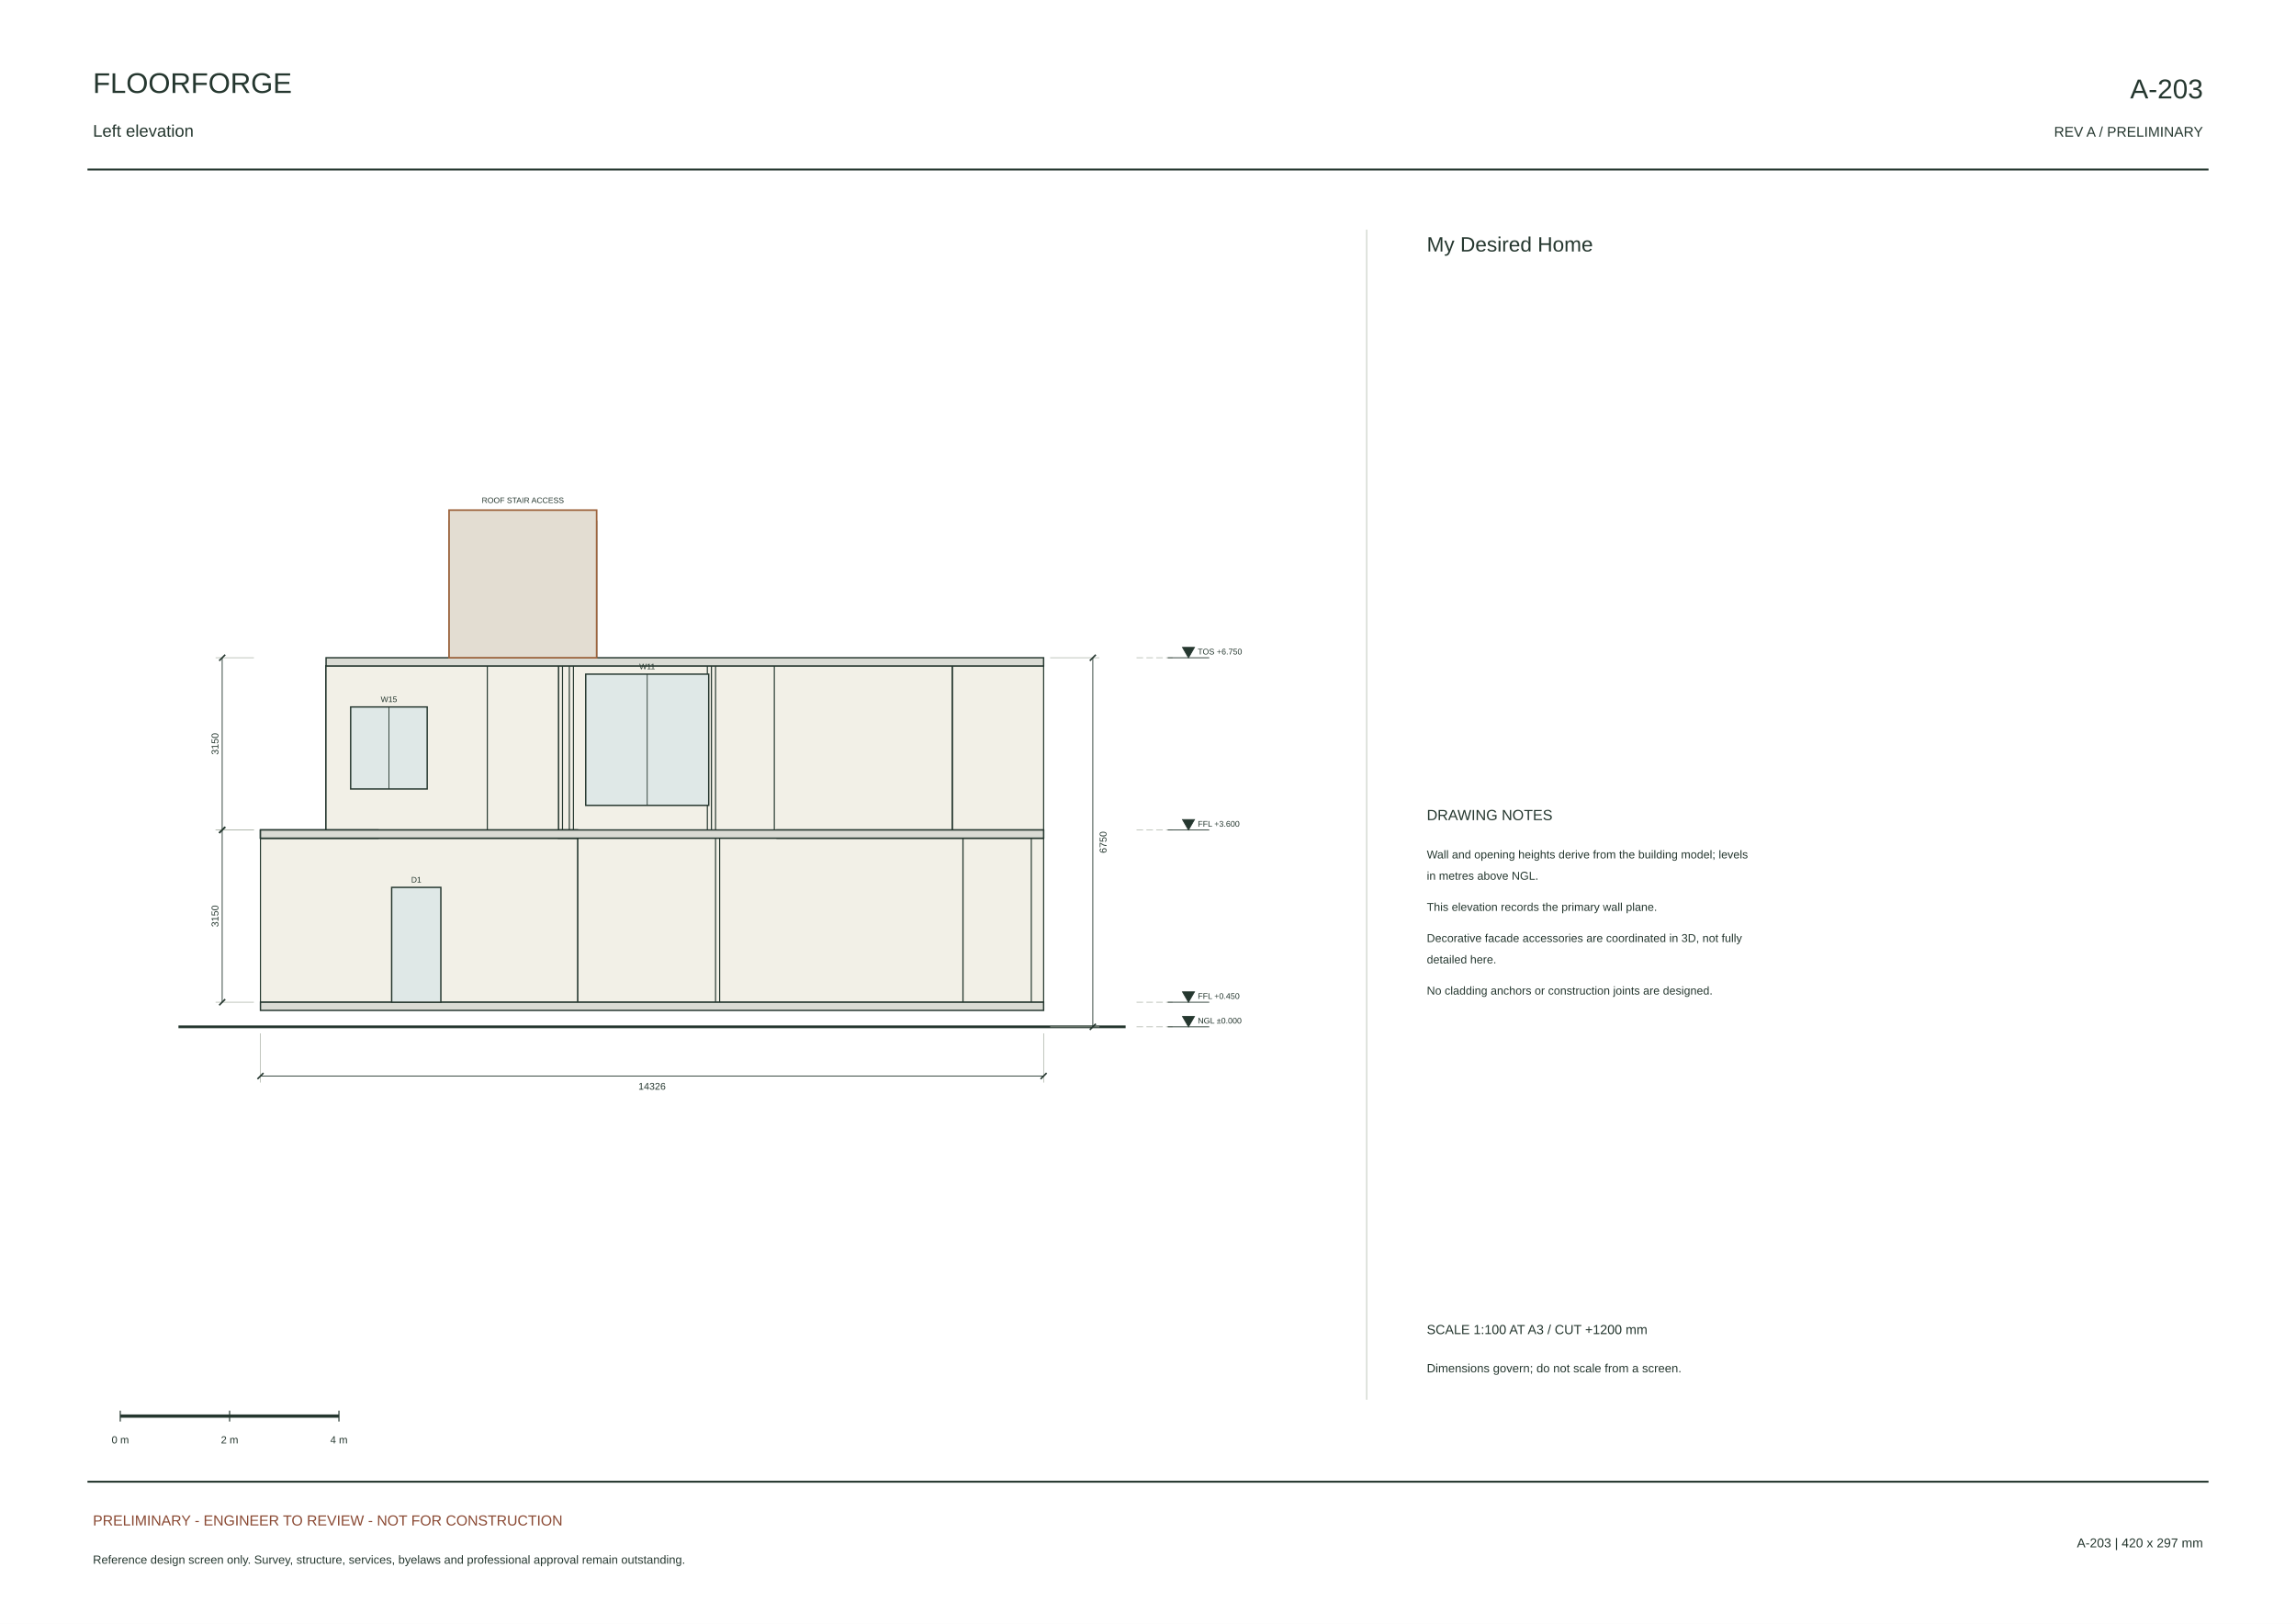
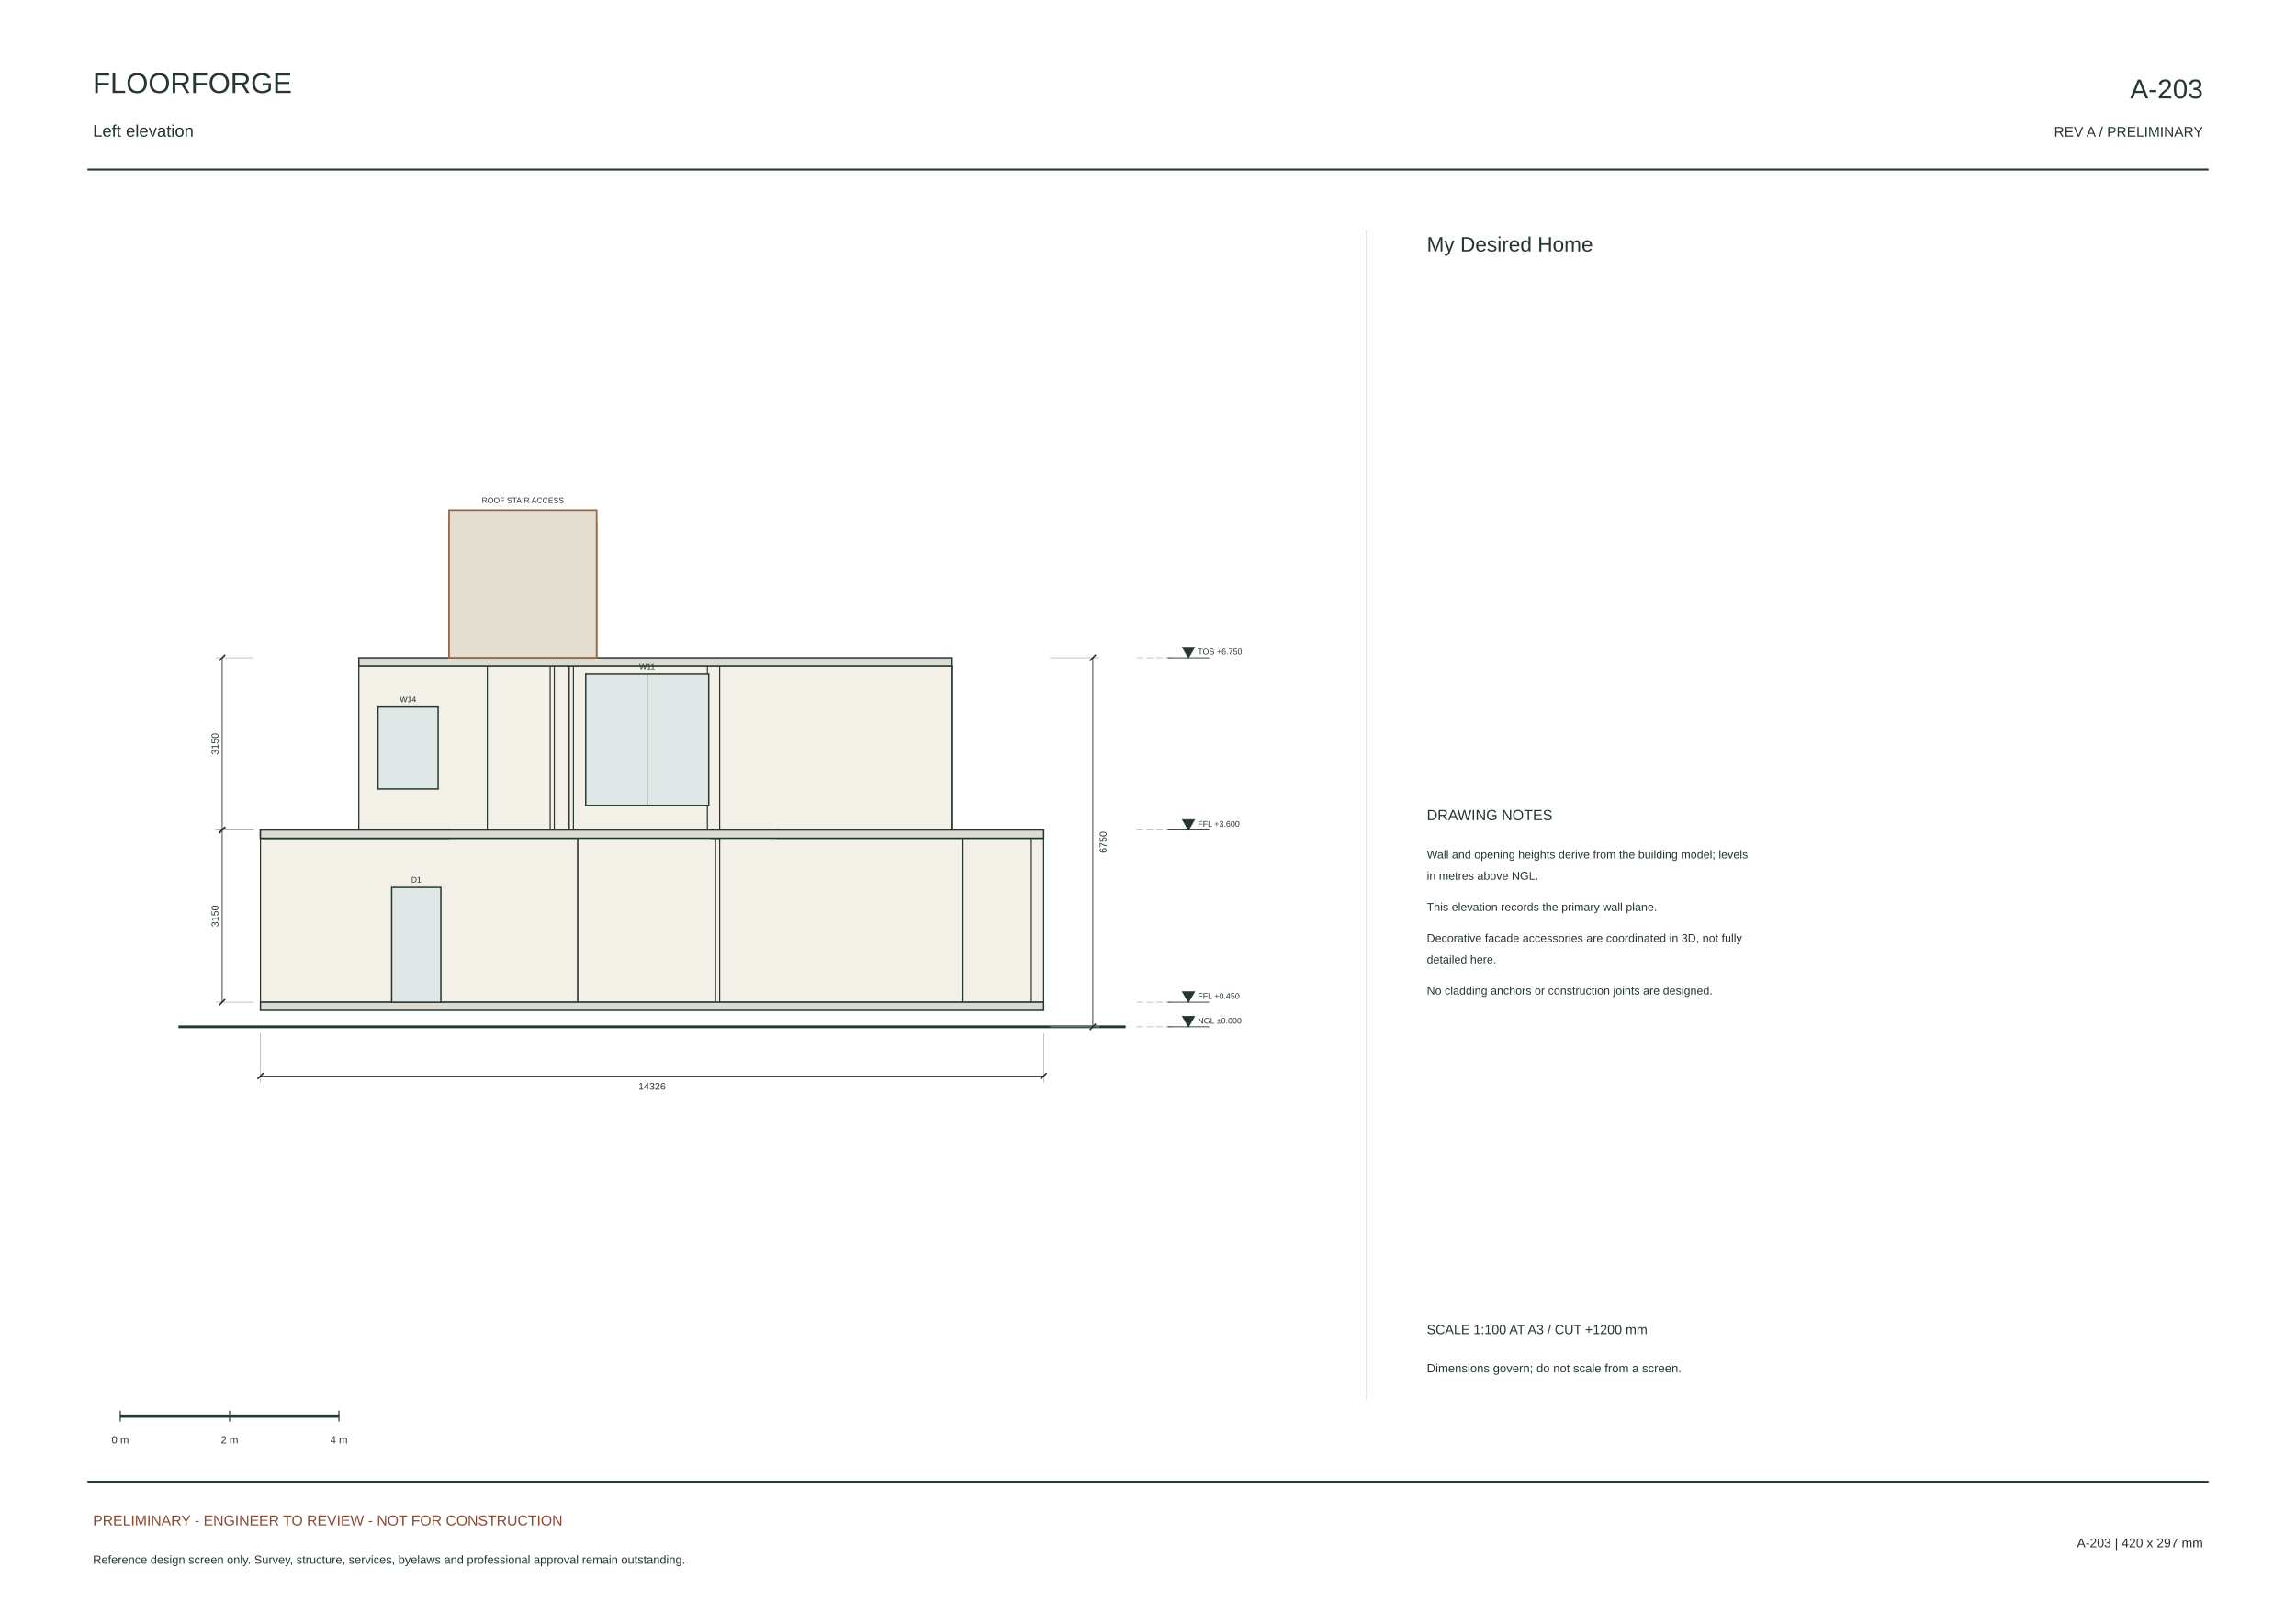
<svg xmlns="http://www.w3.org/2000/svg" width="420mm" height="297mm" viewBox="0 0 420 297">
  <rect width="420" height="297" fill="white" />
  <g font-family="Arial,Helvetica,sans-serif">
    <path d="M 16 31 H 404 M 16 271 H 404" stroke="#25372f" stroke-width=".35" />
    <text x="17" y="17" fill="#25372f" font-size="5.2" text-anchor="start">FLOORFORGE</text>
    <text x="17" y="25" fill="#25372f" font-size="3.1" text-anchor="start">Left elevation</text>
    <text x="403" y="18" fill="#25372f" font-size="5" text-anchor="end">A-203</text>
    <text x="403" y="25" fill="#25372f" font-size="2.6" text-anchor="end">REV A / PRELIMINARY</text>
    <polygon points="82.145,183.3 124.145,183.3 124.145,153.3 82.145,153.3" fill="#f2f0e7" stroke="#25372f" stroke-width="0.2" />
    <polygon points="82.145,183.3 83.645,183.3 83.645,153.3 82.145,153.3" fill="#f2f0e7" stroke="#25372f" stroke-width="0.2" />
    <polygon points="82.145,183.3 83.645,183.3 83.645,153.3 82.145,153.3" fill="#f2f0e7" stroke="#25372f" stroke-width="0.2" />
    <polygon points="82.145,183.3 83.645,183.3 83.645,153.3 82.145,153.3" fill="#f2f0e7" stroke="#25372f" stroke-width="0.2" />
    <polygon points="122.645,183.3 181.905,183.3 181.905,153.3 122.645,153.3" fill="#f2f0e7" stroke="#25372f" stroke-width="0.2" />
    <polygon points="122.645,183.3 124.145,183.3 124.145,153.3 122.645,153.3" fill="#f2f0e7" stroke="#25372f" stroke-width="0.2" />
    <polygon points="180.405,183.3 181.905,183.3 181.905,153.3 180.405,153.3" fill="#f2f0e7" stroke="#25372f" stroke-width="0.2" />
    <polygon points="180.405,183.3 181.905,183.3 181.905,153.3 180.405,153.3" fill="#f2f0e7" stroke="#25372f" stroke-width="0.2" />
    <polygon points="47.645,183.3 69.145,183.3 69.145,153.3 47.645,153.3" fill="#f2f0e7" stroke="#25372f" stroke-width="0.2" />
    <polygon points="47.645,183.3 49.145,183.3 49.145,153.3 47.645,153.3" fill="#f2f0e7" stroke="#25372f" stroke-width="0.2" />
    <polygon points="67.645,183.3 69.145,183.3 69.145,153.3 67.645,153.3" fill="#f2f0e7" stroke="#25372f" stroke-width="0.2" />
    <polygon points="67.645,183.3 69.145,183.3 69.145,153.3 67.645,153.3" fill="#f2f0e7" stroke="#25372f" stroke-width="0.2" />
    <polygon points="67.645,183.3 69.145,183.3 69.145,153.3 67.645,153.3" fill="#f2f0e7" stroke="#25372f" stroke-width="0.2" />
    <polygon points="47.645,183.3 69.145,183.3 69.145,153.3 47.645,153.3" fill="#f2f0e7" stroke="#25372f" stroke-width="0.2" />
    <polygon points="47.645,183.3 49.145,183.3 49.145,153.3 47.645,153.3" fill="#f2f0e7" stroke="#25372f" stroke-width="0.2" />
    <polygon points="67.645,183.3 69.895,183.3 69.895,153.3 67.645,153.3" fill="#f2f0e7" stroke="#25372f" stroke-width="0.2" />
    <polygon points="68.395,183.3 82.895,183.3 82.895,153.3 68.395,153.3" fill="#f2f0e7" stroke="#25372f" stroke-width="0.2" />
    <polygon points="81.395,183.3 83.645,183.3 83.645,153.3 81.395,153.3" fill="#f2f0e7" stroke="#25372f" stroke-width="0.2" />
    <polygon points="82.145,183.3 83.645,183.3 83.645,153.3 82.145,153.3" fill="#f2f0e7" stroke="#25372f" stroke-width="0.2" />
    <polygon points="164.145,183.3 181.905,183.3 181.905,153.3 164.145,153.3" fill="#f2f0e7" stroke="#25372f" stroke-width="0.2" />
    <polygon points="164.145,183.3 165.645,183.3 165.645,153.3 164.145,153.3" fill="#f2f0e7" stroke="#25372f" stroke-width="0.2" />
    <polygon points="180.405,183.3 182.655,183.3 182.655,153.3 180.405,153.3" fill="#f2f0e7" stroke="#25372f" stroke-width="0.2" />
    <polygon points="181.155,183.3 190.905,183.3 190.905,153.3 181.155,153.3" fill="#f2f0e7" stroke="#25372f" stroke-width="0.2" />
    <polygon points="189.405,183.3 190.905,183.3 190.905,153.3 189.405,153.3" fill="#f2f0e7" stroke="#25372f" stroke-width="0.2" />
    <polygon points="82.145,183.3 124.145,183.3 124.145,153.3 82.145,153.3" fill="#f2f0e7" stroke="#25372f" stroke-width="0.2" />
    <polygon points="82.145,183.3 83.645,183.3 83.645,153.3 82.145,153.3" fill="#f2f0e7" stroke="#25372f" stroke-width="0.2" />
    <polygon points="122.645,183.3 124.145,183.3 124.145,153.3 122.645,153.3" fill="#f2f0e7" stroke="#25372f" stroke-width="0.2" />
    <polygon points="122.645,183.3 133.145,183.3 133.145,153.3 122.645,153.3" fill="#f2f0e7" stroke="#25372f" stroke-width="0.2" />
    <polygon points="131.645,183.3 133.895,183.3 133.895,153.3 131.645,153.3" fill="#f2f0e7" stroke="#25372f" stroke-width="0.2" />
    <polygon points="132.395,183.3 142.895,183.3 142.895,153.3 132.395,153.3" fill="#f2f0e7" stroke="#25372f" stroke-width="0.2" />
    <polygon points="141.395,183.3 165.645,183.3 165.645,153.3 141.395,153.3" fill="#f2f0e7" stroke="#25372f" stroke-width="0.2" />
    <polygon points="131.645,183.3 133.145,183.3 133.145,153.3 131.645,153.3" fill="#f2f0e7" stroke="#25372f" stroke-width="0.2" />
    <polygon points="131.645,183.3 133.145,183.3 133.145,153.3 131.645,153.3" fill="#f2f0e7" stroke="#25372f" stroke-width="0.2" />
    <polygon points="131.645,183.3 133.145,183.3 133.145,153.3 131.645,153.3" fill="#f2f0e7" stroke="#25372f" stroke-width="0.2" />
    <polygon points="131.645,183.3 133.145,183.3 133.145,153.3 131.645,153.3" fill="#f2f0e7" stroke="#25372f" stroke-width="0.2" />
    <polygon points="164.145,183.3 165.645,183.3 165.645,153.3 164.145,153.3" fill="#f2f0e7" stroke="#25372f" stroke-width="0.2" />
    <polygon points="142.145,183.3 158.145,183.3 158.145,153.3 142.145,153.3" fill="#f2f0e7" stroke="#25372f" stroke-width="0.2" />
    <polygon points="142.145,183.3 143.645,183.3 143.645,153.3 142.145,153.3" fill="#f2f0e7" stroke="#25372f" stroke-width="0.2" />
    <polygon points="142.145,183.3 143.645,183.3 143.645,153.3 142.145,153.3" fill="#f2f0e7" stroke="#25372f" stroke-width="0.2" />
    <polygon points="142.145,183.3 143.645,183.3 143.645,153.3 142.145,153.3" fill="#f2f0e7" stroke="#25372f" stroke-width="0.2" />
    <polygon points="156.645,183.3 165.645,183.3 165.645,153.3 156.645,153.3" fill="#f2f0e7" stroke="#25372f" stroke-width="0.2" />
    <polygon points="156.645,183.3 158.145,183.3 158.145,153.3 156.645,153.3" fill="#f2f0e7" stroke="#25372f" stroke-width="0.2" />
    <polygon points="164.145,183.3 190.905,183.3 190.905,153.3 164.145,153.3" fill="#f2f0e7" stroke="#25372f" stroke-width="0.2" />
    <polygon points="189.405,183.3 190.905,183.3 190.905,153.3 189.405,153.3" fill="#f2f0e7" stroke="#25372f" stroke-width="0.2" />
    <polygon points="47.645,183.3 67.145,183.3 67.145,153.3 47.645,153.3" fill="#f2f0e7" stroke="#25372f" stroke-width="0.2" />
    <polygon points="47.645,183.3 49.145,183.3 49.145,153.3 47.645,153.3" fill="#f2f0e7" stroke="#25372f" stroke-width="0.2" />
    <polygon points="65.645,183.3 83.645,183.3 83.645,153.3 65.645,153.3" fill="#f2f0e7" stroke="#25372f" stroke-width="0.2" />
    <polygon points="65.645,183.3 67.145,183.3 67.145,153.3 65.645,153.3" fill="#f2f0e7" stroke="#25372f" stroke-width="0.2" />
    <polygon points="82.145,183.3 90.645,183.3 90.645,153.3 82.145,153.3" fill="#f2f0e7" stroke="#25372f" stroke-width="0.2" />
    <polygon points="89.145,183.3 90.645,183.3 90.645,153.3 89.145,153.3" fill="#f2f0e7" stroke="#25372f" stroke-width="0.2" />
    <polygon points="131.645,183.3 133.895,183.3 133.895,153.3 131.645,153.3" fill="#f2f0e7" stroke="#25372f" stroke-width="0.2" />
    <polygon points="132.395,183.3 142.895,183.3 142.895,153.3 132.395,153.3" fill="#f2f0e7" stroke="#25372f" stroke-width="0.2" />
    <polygon points="141.395,183.3 143.645,183.3 143.645,153.3 141.395,153.3" fill="#f2f0e7" stroke="#25372f" stroke-width="0.2" />
    <polygon points="131.645,183.3 133.145,183.3 133.145,153.3 131.645,153.3" fill="#f2f0e7" stroke="#25372f" stroke-width="0.2" />
    <polygon points="142.145,183.3 158.145,183.3 158.145,153.3 142.145,153.3" fill="#f2f0e7" stroke="#25372f" stroke-width="0.2" />
    <polygon points="156.645,183.3 176.145,183.3 176.145,153.3 156.645,153.3" fill="#f2f0e7" stroke="#25372f" stroke-width="0.2" />
    <polygon points="174.645,183.3 176.895,183.3 176.895,153.3 174.645,153.3" fill="#f2f0e7" stroke="#25372f" stroke-width="0.2" />
    <polygon points="175.395,183.3 190.155,183.3 190.155,153.3 175.395,153.3" fill="#f2f0e7" stroke="#25372f" stroke-width="0.2" />
    <polygon points="188.655,183.3 190.905,183.3 190.905,153.3 188.655,153.3" fill="#f2f0e7" stroke="#25372f" stroke-width="0.2" />
    <polygon points="174.645,183.3 176.145,183.3 176.145,153.3 174.645,153.3" fill="#f2f0e7" stroke="#25372f" stroke-width="0.2" />
    <polygon points="174.645,183.3 176.145,183.3 176.145,153.3 174.645,153.3" fill="#f2f0e7" stroke="#25372f" stroke-width="0.2" />
    <polygon points="47.645,183.3 67.145,183.3 67.145,153.3 47.645,153.3" fill="#f2f0e7" stroke="#25372f" stroke-width="0.2" />
    <polygon points="47.645,183.3 49.145,183.3 49.145,153.3 47.645,153.3" fill="#f2f0e7" stroke="#25372f" stroke-width="0.2" />
    <polygon points="47.645,183.3 90.645,183.3 90.645,153.3 47.645,153.3" fill="#f2f0e7" stroke="#25372f" stroke-width="0.2" />
    <polygon points="47.645,183.3 49.145,183.3 49.145,153.3 47.645,153.3" fill="#f2f0e7" stroke="#25372f" stroke-width="0.2" />
    <polygon points="89.145,183.3 105.645,183.3 105.645,153.3 89.145,153.3" fill="#f2f0e7" stroke="#25372f" stroke-width="0.2" />
    <polygon points="104.145,183.3 105.645,183.3 105.645,153.3 104.145,153.3" fill="#f2f0e7" stroke="#25372f" stroke-width="0.2" />
    <polygon points="104.145,183.3 106.395,183.3 106.395,153.3 104.145,153.3" fill="#f2f0e7" stroke="#25372f" stroke-width="0.2" />
    <polygon points="104.895,183.3 132.395,183.3 132.395,153.3 104.895,153.3" fill="#f2f0e7" stroke="#25372f" stroke-width="0.2" />
    <polygon points="130.895,183.3 133.145,183.3 133.145,153.3 130.895,153.3" fill="#f2f0e7" stroke="#25372f" stroke-width="0.2" />
    <polygon points="104.145,183.3 105.645,183.3 105.645,153.3 104.145,153.3" fill="#f2f0e7" stroke="#25372f" stroke-width="0.2" />
    <polygon points="104.145,183.3 105.645,183.3 105.645,153.3 104.145,153.3" fill="#f2f0e7" stroke="#25372f" stroke-width="0.2" />
    <polygon points="131.645,183.3 133.145,183.3 133.145,153.3 131.645,153.3" fill="#f2f0e7" stroke="#25372f" stroke-width="0.2" />
    <polygon points="131.645,183.3 133.145,183.3 133.145,153.3 131.645,153.3" fill="#f2f0e7" stroke="#25372f" stroke-width="0.2" />
    <polygon points="47.645,183.3 105.645,183.3 105.645,153.3 47.645,153.3" fill="#f2f0e7" stroke="#25372f" stroke-width="0.2" />
    <polygon points="131.645,183.3 176.145,183.3 176.145,153.3 131.645,153.3" fill="#f2f0e7" stroke="#25372f" stroke-width="0.2" />
    <polygon points="82.145,151.8 133.145,151.8 133.145,121.8 82.145,121.8" fill="#f2f0e7" stroke="#25372f" stroke-width="0.2" />
    <polygon points="82.145,151.8 83.645,151.8 83.645,121.8 82.145,121.8" fill="#f2f0e7" stroke="#25372f" stroke-width="0.2" />
-     <polygon points="131.645,151.8 190.905,151.8 190.905,121.8 131.645,121.8" fill="#f2f0e7" stroke="#25372f" stroke-width="0.2" />
-     <polygon points="131.645,151.8 133.145,151.8 133.145,121.8 131.645,121.8" fill="#f2f0e7" stroke="#25372f" stroke-width="0.2" />
-     <polygon points="189.405,151.8 190.905,151.8 190.905,121.8 189.405,121.8" fill="#f2f0e7" stroke="#25372f" stroke-width="0.2" />
-     <polygon points="59.645,151.8 83.645,151.8 83.645,121.8 59.645,121.8" fill="#f2f0e7" stroke="#25372f" stroke-width="0.2" />
-     <polygon points="59.645,151.8 61.145,151.8 61.145,121.8 59.645,121.8" fill="#f2f0e7" stroke="#25372f" stroke-width="0.2" />
-     <polygon points="59.645,151.8 61.145,151.8 61.145,121.8 59.645,121.8" fill="#f2f0e7" stroke="#25372f" stroke-width="0.2" />
    <polygon points="82.145,151.8 83.645,151.8 83.645,121.8 82.145,121.8" fill="#f2f0e7" stroke="#25372f" stroke-width="0.2" />
-     <polygon points="82.145,151.8 133.145,151.8 133.145,121.8 82.145,121.8" fill="#f2f0e7" stroke="#25372f" stroke-width="0.2" />
    <polygon points="82.145,151.8 83.645,151.8 83.645,121.8 82.145,121.8" fill="#f2f0e7" stroke="#25372f" stroke-width="0.2" />
-     <polygon points="131.645,151.8 133.145,151.8 133.145,121.8 131.645,121.8" fill="#f2f0e7" stroke="#25372f" stroke-width="0.2" />
-     <polygon points="131.645,151.8 165.645,151.8 165.645,121.8 131.645,121.8" fill="#f2f0e7" stroke="#25372f" stroke-width="0.2" />
-     <polygon points="131.645,151.8 133.145,151.8 133.145,121.8 131.645,121.8" fill="#f2f0e7" stroke="#25372f" stroke-width="0.2" />
-     <polygon points="164.145,151.8 165.645,151.8 165.645,121.8 164.145,121.8" fill="#f2f0e7" stroke="#25372f" stroke-width="0.2" />
-     <polygon points="164.145,151.8 190.905,151.8 190.905,121.8 164.145,121.8" fill="#f2f0e7" stroke="#25372f" stroke-width="0.2" />
+     <polygon points="131.645,151.8 164.645,151.8 164.645,121.8 131.645,121.8" fill="#f2f0e7" stroke="#25372f" stroke-width="0.2" />
+     <polygon points="131.645,151.8 133.145,151.8 133.145,121.8 131.645,121.8" fill="#f2f0e7" stroke="#25372f" stroke-width="0.2" />
+     <polygon points="163.145,151.8 164.645,151.8 164.645,121.8 163.145,121.8" fill="#f2f0e7" stroke="#25372f" stroke-width="0.2" />
+     <polygon points="163.145,151.8 164.645,151.8 164.645,121.8 163.145,121.8" fill="#f2f0e7" stroke="#25372f" stroke-width="0.2" />
+     <polygon points="65.645,151.8 82.895,151.8 82.895,121.8 65.645,121.8" fill="#f2f0e7" stroke="#25372f" stroke-width="0.2" />
+     <polygon points="81.395,151.8 83.645,151.8 83.645,121.8 81.395,121.8" fill="#f2f0e7" stroke="#25372f" stroke-width="0.2" />
+     <polygon points="65.645,151.8 67.145,151.8 67.145,121.8 65.645,121.8" fill="#f2f0e7" stroke="#25372f" stroke-width="0.2" />
+     <polygon points="82.145,151.8 90.645,151.8 90.645,121.8 82.145,121.8" fill="#f2f0e7" stroke="#25372f" stroke-width="0.2" />
+     <polygon points="89.145,151.8 133.145,151.8 133.145,121.8 89.145,121.8" fill="#f2f0e7" stroke="#25372f" stroke-width="0.2" />
+     <polygon points="89.145,151.8 90.645,151.8 90.645,121.8 89.145,121.8" fill="#f2f0e7" stroke="#25372f" stroke-width="0.2" />
+     <polygon points="131.645,151.8 133.145,151.8 133.145,121.8 131.645,121.8" fill="#f2f0e7" stroke="#25372f" stroke-width="0.2" />
+     <polygon points="131.645,151.8 164.645,151.8 164.645,121.8 131.645,121.8" fill="#f2f0e7" stroke="#25372f" stroke-width="0.2" />
+     <polygon points="131.645,151.8 133.145,151.8 133.145,121.8 131.645,121.8" fill="#f2f0e7" stroke="#25372f" stroke-width="0.2" />
    <polygon points="100.645,151.8 102.895,151.8 102.895,121.8 100.645,121.8" fill="#f2f0e7" stroke="#25372f" stroke-width="0.2" />
    <polygon points="118.895,151.8 121.145,151.8 121.145,121.8 118.895,121.8" fill="#f2f0e7" stroke="#25372f" stroke-width="0.2" />
    <polygon points="100.645,151.8 102.145,151.8 102.145,121.8 100.645,121.8" fill="#f2f0e7" stroke="#25372f" stroke-width="0.2" />
    <polygon points="100.645,151.8 102.145,151.8 102.145,121.8 100.645,121.8" fill="#f2f0e7" stroke="#25372f" stroke-width="0.2" />
    <polygon points="119.645,151.8 121.145,151.8 121.145,121.8 119.645,121.8" fill="#f2f0e7" stroke="#25372f" stroke-width="0.2" />
-     <polygon points="82.145,151.8 90.645,151.8 90.645,121.8 82.145,121.8" fill="#f2f0e7" stroke="#25372f" stroke-width="0.2" />
-     <polygon points="82.145,151.8 83.645,151.8 83.645,121.8 82.145,121.8" fill="#f2f0e7" stroke="#25372f" stroke-width="0.2" />
+     <polygon points="131.645,151.8 144.645,151.8 144.645,121.8 131.645,121.8" fill="#f2f0e7" stroke="#25372f" stroke-width="0.2" />
+     <polygon points="143.145,151.8 174.165,151.8 174.165,121.8 143.145,121.8" fill="#f2f0e7" stroke="#25372f" stroke-width="0.2" />
+     <polygon points="143.145,151.8 144.645,151.8 144.645,121.8 143.145,121.8" fill="#f2f0e7" stroke="#25372f" stroke-width="0.2" />
+     <polygon points="172.665,151.8 174.165,151.8 174.165,121.8 172.665,121.8" fill="#f2f0e7" stroke="#25372f" stroke-width="0.2" />
+     <polygon points="65.645,151.8 90.645,151.8 90.645,121.8 65.645,121.8" fill="#f2f0e7" stroke="#25372f" stroke-width="0.2" />
+     <polygon points="65.645,151.8 67.145,151.8 67.145,121.8 65.645,121.8" fill="#f2f0e7" stroke="#25372f" stroke-width="0.2" />
    <polygon points="89.145,151.8 90.645,151.8 90.645,121.8 89.145,121.8" fill="#f2f0e7" stroke="#25372f" stroke-width="0.2" />
-     <polygon points="59.645,151.8 83.645,151.8 83.645,121.8 59.645,121.8" fill="#f2f0e7" stroke="#25372f" stroke-width="0.2" />
-     <polygon points="59.645,151.8 61.145,151.8 61.145,121.8 59.645,121.8" fill="#f2f0e7" stroke="#25372f" stroke-width="0.2" />
-     <polygon points="131.645,151.8 143.145,151.8 143.145,121.8 131.645,121.8" fill="#f2f0e7" stroke="#25372f" stroke-width="0.2" />
-     <polygon points="141.645,151.8 174.165,151.8 174.165,121.8 141.645,121.8" fill="#f2f0e7" stroke="#25372f" stroke-width="0.2" />
-     <polygon points="141.645,151.8 143.145,151.8 143.145,121.8 141.645,121.8" fill="#f2f0e7" stroke="#25372f" stroke-width="0.2" />
-     <polygon points="172.665,151.8 174.165,151.8 174.165,121.8 172.665,121.8" fill="#f2f0e7" stroke="#25372f" stroke-width="0.2" />
    <polygon points="129.395,151.8 131.645,151.8 131.645,121.8 129.395,121.8" fill="#f2f0e7" stroke="#25372f" stroke-width="0.2" />
    <polygon points="130.145,151.8 131.645,151.8 131.645,121.8 130.145,121.8" fill="#f2f0e7" stroke="#25372f" stroke-width="0.2" />
-     <polygon points="130.145,151.8 131.645,151.8 131.645,121.8 130.145,121.8" fill="#f2f0e7" stroke="#25372f" stroke-width="0.2" />
-     <polygon points="141.645,151.8 174.165,151.8 174.165,121.8 141.645,121.8" fill="#f2f0e7" stroke="#25372f" stroke-width="0.2" />
-     <polygon points="141.645,151.8 143.145,151.8 143.145,121.8 141.645,121.8" fill="#f2f0e7" stroke="#25372f" stroke-width="0.2" />
+     <polygon points="130.145,151.8 133.145,151.8 133.145,121.8 130.145,121.8" fill="#f2f0e7" stroke="#25372f" stroke-width="0.2" />
+     <polygon points="131.645,151.8 144.645,151.8 144.645,121.8 131.645,121.8" fill="#f2f0e7" stroke="#25372f" stroke-width="0.2" />
+     <polygon points="131.645,151.8 133.145,151.8 133.145,121.8 131.645,121.8" fill="#f2f0e7" stroke="#25372f" stroke-width="0.2" />
+     <polygon points="143.145,151.8 174.165,151.8 174.165,121.8 143.145,121.8" fill="#f2f0e7" stroke="#25372f" stroke-width="0.2" />
    <polygon points="172.665,151.8 174.165,151.8 174.165,121.8 172.665,121.8" fill="#f2f0e7" stroke="#25372f" stroke-width="0.2" />
-     <polygon points="59.645,151.8 90.645,151.8 90.645,121.8 59.645,121.8" fill="#f2f0e7" stroke="#25372f" stroke-width="0.2" />
+     <polygon points="65.645,151.8 90.645,151.8 90.645,121.8 65.645,121.8" fill="#f2f0e7" stroke="#25372f" stroke-width="0.2" />
    <polygon points="89.145,151.8 102.145,151.8 102.145,121.8 89.145,121.8" fill="#f2f0e7" stroke="#25372f" stroke-width="0.2" />
+     <polygon points="100.645,151.8 102.895,151.8 102.895,121.8 100.645,121.8" fill="#f2f0e7" stroke="#25372f" stroke-width="0.2" />
+     <polygon points="101.395,151.8 105.645,151.8 105.645,121.8 101.395,121.8" fill="#f2f0e7" stroke="#25372f" stroke-width="0.2" />
+     <polygon points="104.145,151.8 105.645,151.8 105.645,121.8 104.145,121.8" fill="#f2f0e7" stroke="#25372f" stroke-width="0.2" />
+     <polygon points="104.145,151.8 105.645,151.8 105.645,121.8 104.145,121.8" fill="#f2f0e7" stroke="#25372f" stroke-width="0.2" />
+     <polygon points="104.145,151.8 105.645,151.8 105.645,121.8 104.145,121.8" fill="#f2f0e7" stroke="#25372f" stroke-width="0.2" />
    <polygon points="104.145,151.8 106.395,151.8 106.395,121.8 104.145,121.8" fill="#f2f0e7" stroke="#25372f" stroke-width="0.2" />
    <polygon points="104.895,151.8 130.895,151.8 130.895,121.8 104.895,121.8" fill="#f2f0e7" stroke="#25372f" stroke-width="0.2" />
    <polygon points="129.395,151.8 131.645,151.8 131.645,121.8 129.395,121.8" fill="#f2f0e7" stroke="#25372f" stroke-width="0.2" />
-     <polygon points="130.145,151.8 131.645,151.8 131.645,121.8 130.145,121.8" fill="#f2f0e7" stroke="#25372f" stroke-width="0.2" />
-     <polygon points="130.145,151.8 131.645,151.8 131.645,121.8 130.145,121.8" fill="#f2f0e7" stroke="#25372f" stroke-width="0.2" />
-     <polygon points="130.895,151.8 143.145,151.8 143.145,121.8 130.895,121.8" fill="#f2f0e7" stroke="#25372f" stroke-width="0.2" />
-     <polygon points="141.645,151.8 174.165,151.8 174.165,121.8 141.645,121.8" fill="#f2f0e7" stroke="#25372f" stroke-width="0.2" />
+     <polygon points="131.645,151.8 174.165,151.8 174.165,121.8 131.645,121.8" fill="#f2f0e7" stroke="#25372f" stroke-width="0.2" />
    <polygon points="82.895,120.3 108.395,120.3 108.395,95.3 82.895,95.3" fill="#f2f0e7" stroke="#25372f" stroke-width="0.2" />
    <polygon points="107.645,120.3 109.145,120.3 109.145,95.3 107.645,95.3" fill="#f2f0e7" stroke="#25372f" stroke-width="0.2" />
    <polygon points="82.895,120.3 108.395,120.3 108.395,95.3 82.895,95.3" fill="#f2f0e7" stroke="#25372f" stroke-width="0.2" />
    <polygon points="82.145,120.3 83.645,120.3 83.645,95.3 82.145,95.3" fill="#f2f0e7" stroke="#25372f" stroke-width="0.2" />
    <polygon points="47.645,184.8 190.905,184.8 190.905,183.3 47.645,183.3" fill="#dadbd4" stroke="#25372f" stroke-width="0.25" />
-     <polygon points="47.645,153.3 69.145,153.3 69.145,151.8 47.645,151.8" fill="#dadbd4" stroke="#25372f" stroke-width="0.25" />
+     <polygon points="47.645,153.3 82.145,153.3 82.145,151.8 47.645,151.8" fill="#dadbd4" stroke="#25372f" stroke-width="0.25" />
    <polygon points="47.645,153.3 105.645,153.3 105.645,151.8 47.645,151.8" fill="#dadbd4" stroke="#25372f" stroke-width="0.25" />
-     <polygon points="102.145,153.3 105.645,153.3 105.645,151.8 102.145,151.8" fill="#dadbd4" stroke="#25372f" stroke-width="0.25" />
+     <polygon points="130.145,153.3 131.645,153.3 131.645,151.8 130.145,151.8" fill="#dadbd4" stroke="#25372f" stroke-width="0.25" />
+     <polygon points="130.145,153.3 131.645,153.3 131.645,151.8 130.145,151.8" fill="#dadbd4" stroke="#25372f" stroke-width="0.25" />
    <polygon points="142.145,153.3 190.905,153.3 190.905,151.8 142.145,151.8" fill="#dadbd4" stroke="#25372f" stroke-width="0.25" />
    <polygon points="47.645,153.3 190.905,153.3 190.905,151.8 47.645,151.8" fill="#dadbd4" stroke="#25372f" stroke-width="0.25" />
-     <polygon points="59.645,121.8 190.905,121.8 190.905,120.3 59.645,120.3" fill="#dadbd4" stroke="#25372f" stroke-width="0.25" />
+     <polygon points="65.645,121.8 174.165,121.8 174.165,120.3 65.645,120.3" fill="#dadbd4" stroke="#25372f" stroke-width="0.25" />
    <path d="M 32.645 187.8 L 205.905 187.8" fill="none" stroke="#25372f" stroke-width="0.5" />
    <polygon points="82.145,120.3 109.145,120.3 109.145,93.3 82.145,93.3" fill="#e3ddd2" stroke="#9e653f" stroke-width="0.3" />
    <text x="95.645" y="92" fill="#25372f" font-size="1.45" text-anchor="middle">ROOF STAIR ACCESS</text>
    <polygon points="71.645,183.3 80.645,183.3 80.645,162.3 71.645,162.3" fill="#dfe8e7" stroke="#25372f" stroke-width="0.25" />
    <text x="76.145" y="161.4" fill="#25372f" font-size="1.45" text-anchor="middle">D1</text>
    <polygon points="107.145,147.3 129.645,147.3 129.645,123.3 107.145,123.3" fill="#dfe8e7" stroke="#25372f" stroke-width="0.25" />
    <path d="M 118.395 147.3 L 118.395 123.3" fill="none" stroke="#25372f" stroke-width="0.15" />
    <text x="118.395" y="122.4" fill="#25372f" font-size="1.45" text-anchor="middle">W11</text>
-     <polygon points="64.145,144.3 78.145,144.3 78.145,129.3 64.145,129.3" fill="#dfe8e7" stroke="#25372f" stroke-width="0.25" />
-     <path d="M 71.145 144.3 L 71.145 129.3" fill="none" stroke="#25372f" stroke-width="0.15" />
-     <text x="71.145" y="128.4" fill="#25372f" font-size="1.45" text-anchor="middle">W15</text>
+     <polygon points="69.145,144.3 80.145,144.3 80.145,129.3 69.145,129.3" fill="#dfe8e7" stroke="#25372f" stroke-width="0.25" />
+     <text x="74.645" y="128.4" fill="#25372f" font-size="1.45" text-anchor="middle">W14</text>
    <path d="M 47.645 189 L 47.645 198" fill="none" stroke="#a8afa4" stroke-width="0.12" />
    <path d="M 190.905 189 L 190.905 198" fill="none" stroke="#a8afa4" stroke-width="0.12" />
    <path d="M 47.645 196.8 L 190.905 196.8" fill="none" stroke="#25372f" stroke-width="0.15" />
    <path d="M 47.095 197.35 L 48.195 196.25" fill="none" stroke="#25372f" stroke-width="0.28" />
    <path d="M 190.355 197.35 L 191.455 196.25" fill="none" stroke="#25372f" stroke-width="0.28" />
    <text x="119.275" y="199.3" fill="#25372f" font-size="1.8" text-anchor="middle">14326</text>
    <path d="M 192.105 187.8 L 201.105 187.8" fill="none" stroke="#a8afa4" stroke-width="0.12" />
    <path d="M 192.105 120.3 L 201.105 120.3" fill="none" stroke="#a8afa4" stroke-width="0.12" />
    <path d="M 199.905 187.8 L 199.905 120.3" fill="none" stroke="#25372f" stroke-width="0.15" />
    <path d="M 199.355 188.35 L 200.455 187.25" fill="none" stroke="#25372f" stroke-width="0.28" />
    <path d="M 199.355 120.85 L 200.455 119.75" fill="none" stroke="#25372f" stroke-width="0.28" />
    <text x="202.405" y="154.05" fill="#25372f" font-size="1.8" text-anchor="middle" transform="rotate(-90.0 202.405 154.05)">6750</text>
    <path d="M 46.445 183.3 L 39.445 183.3" fill="none" stroke="#a8afa4" stroke-width="0.12" />
    <path d="M 46.445 151.8 L 39.445 151.8" fill="none" stroke="#a8afa4" stroke-width="0.12" />
    <path d="M 40.645 183.3 L 40.645 151.8" fill="none" stroke="#25372f" stroke-width="0.15" />
    <path d="M 40.095 183.85 L 41.195 182.75" fill="none" stroke="#25372f" stroke-width="0.28" />
    <path d="M 40.095 152.35 L 41.195 151.25" fill="none" stroke="#25372f" stroke-width="0.28" />
    <text x="39.945" y="167.55" fill="#25372f" font-size="1.8" text-anchor="middle" transform="rotate(-90.0 39.945 167.55)">3150</text>
    <path d="M 46.445 151.8 L 39.445 151.8" fill="none" stroke="#a8afa4" stroke-width="0.12" />
    <path d="M 46.445 120.3 L 39.445 120.3" fill="none" stroke="#a8afa4" stroke-width="0.12" />
    <path d="M 40.645 151.8 L 40.645 120.3" fill="none" stroke="#25372f" stroke-width="0.15" />
    <path d="M 40.095 152.35 L 41.195 151.25" fill="none" stroke="#25372f" stroke-width="0.28" />
    <path d="M 40.095 120.85 L 41.195 119.75" fill="none" stroke="#25372f" stroke-width="0.28" />
    <text x="39.945" y="136.05" fill="#25372f" font-size="1.8" text-anchor="middle" transform="rotate(-90.0 39.945 136.05)">3150</text>
    <path d="M 207.905 187.8 L 214.905 187.8" fill="none" stroke="#a8afa4" stroke-width="0.12" stroke-dasharray="1.2 .6" />
    <polygon points="216.305,185.9 218.505,185.9 217.405,187.8" fill="#25372f" stroke="#25372f" stroke-width="0.15" />
    <path d="M 213.605 187.8 L 221.205 187.8" fill="none" stroke="#25372f" stroke-width="0.15" />
    <text x="219.105" y="187.2" fill="#25372f" font-size="1.5" text-anchor="start">NGL ±0.000</text>
    <path d="M 207.905 183.3 L 214.905 183.3" fill="none" stroke="#a8afa4" stroke-width="0.12" stroke-dasharray="1.2 .6" />
    <polygon points="216.305,181.4 218.505,181.4 217.405,183.3" fill="#25372f" stroke="#25372f" stroke-width="0.15" />
    <path d="M 213.605 183.3 L 221.205 183.3" fill="none" stroke="#25372f" stroke-width="0.15" />
    <text x="219.105" y="182.7" fill="#25372f" font-size="1.5" text-anchor="start">FFL +0.450</text>
    <path d="M 207.905 151.8 L 214.905 151.8" fill="none" stroke="#a8afa4" stroke-width="0.12" stroke-dasharray="1.2 .6" />
    <polygon points="216.305,149.9 218.505,149.9 217.405,151.8" fill="#25372f" stroke="#25372f" stroke-width="0.15" />
    <path d="M 213.605 151.8 L 221.205 151.8" fill="none" stroke="#25372f" stroke-width="0.15" />
    <text x="219.105" y="151.2" fill="#25372f" font-size="1.5" text-anchor="start">FFL +3.600</text>
    <path d="M 207.905 120.3 L 214.905 120.3" fill="none" stroke="#a8afa4" stroke-width="0.12" stroke-dasharray="1.2 .6" />
    <polygon points="216.305,118.4 218.505,118.4 217.405,120.3" fill="#25372f" stroke="#25372f" stroke-width="0.15" />
    <path d="M 213.605 120.3 L 221.205 120.3" fill="none" stroke="#25372f" stroke-width="0.15" />
    <text x="219.105" y="119.7" fill="#25372f" font-size="1.5" text-anchor="start">TOS +6.750</text>
    <path d="M 250 42 V 256" stroke="#c9d0c7" stroke-width=".2" />
    <text x="261" y="46" fill="#25372f" font-size="3.8" text-anchor="start">My Desired Home</text>
    <text x="261" y="150" fill="#25372f" font-size="2.7" text-anchor="start">DRAWING NOTES</text>
    <text x="261" y="157" fill="#25372f" font-size="2.1" text-anchor="start">Wall and opening heights derive from the building model; levels</text>
    <text x="261" y="160.9" fill="#25372f" font-size="2.1" text-anchor="start">in metres above NGL.</text>
    <text x="261" y="166.6" fill="#25372f" font-size="2.1" text-anchor="start">This elevation records the primary wall plane.</text>
    <text x="261" y="172.3" fill="#25372f" font-size="2.1" text-anchor="start">Decorative facade accessories are coordinated in 3D, not fully</text>
    <text x="261" y="176.2" fill="#25372f" font-size="2.1" text-anchor="start">detailed here.</text>
    <text x="261" y="181.9" fill="#25372f" font-size="2.1" text-anchor="start">No cladding anchors or construction joints are designed.</text>
    <text x="261" y="244" fill="#25372f" font-size="2.4" text-anchor="start">SCALE 1:100 AT A3 / CUT +1200 mm</text>
    <text x="261" y="251" fill="#25372f" font-size="2.2" text-anchor="start">Dimensions govern; do not scale from a screen.</text>
    <path d="M 22 259 H 62.0" stroke="#25372f" stroke-width=".6" />
    <path d="M 22.0 258 V 260" stroke="#25372f" stroke-width=".2" />
    <text x="22" y="264" fill="#25372f" font-size="1.9" text-anchor="middle">0 m</text>
    <path d="M 42.0 258 V 260" stroke="#25372f" stroke-width=".2" />
    <text x="42" y="264" fill="#25372f" font-size="1.9" text-anchor="middle">2 m</text>
    <path d="M 62.0 258 V 260" stroke="#25372f" stroke-width=".2" />
    <text x="62" y="264" fill="#25372f" font-size="1.9" text-anchor="middle">4 m</text>
    <text x="17" y="279" fill="#8a4933" font-size="2.65" text-anchor="start">PRELIMINARY - ENGINEER TO REVIEW - NOT FOR CONSTRUCTION</text>
    <text x="17" y="286" fill="#25372f" font-size="2.15" text-anchor="start">Reference design screen only. Survey, structure, services, byelaws and professional approval remain outstanding.</text>
    <text x="403" y="283" fill="#25372f" font-size="2.35" text-anchor="end">A-203  |  420 x 297 mm</text>
  </g>
</svg>
